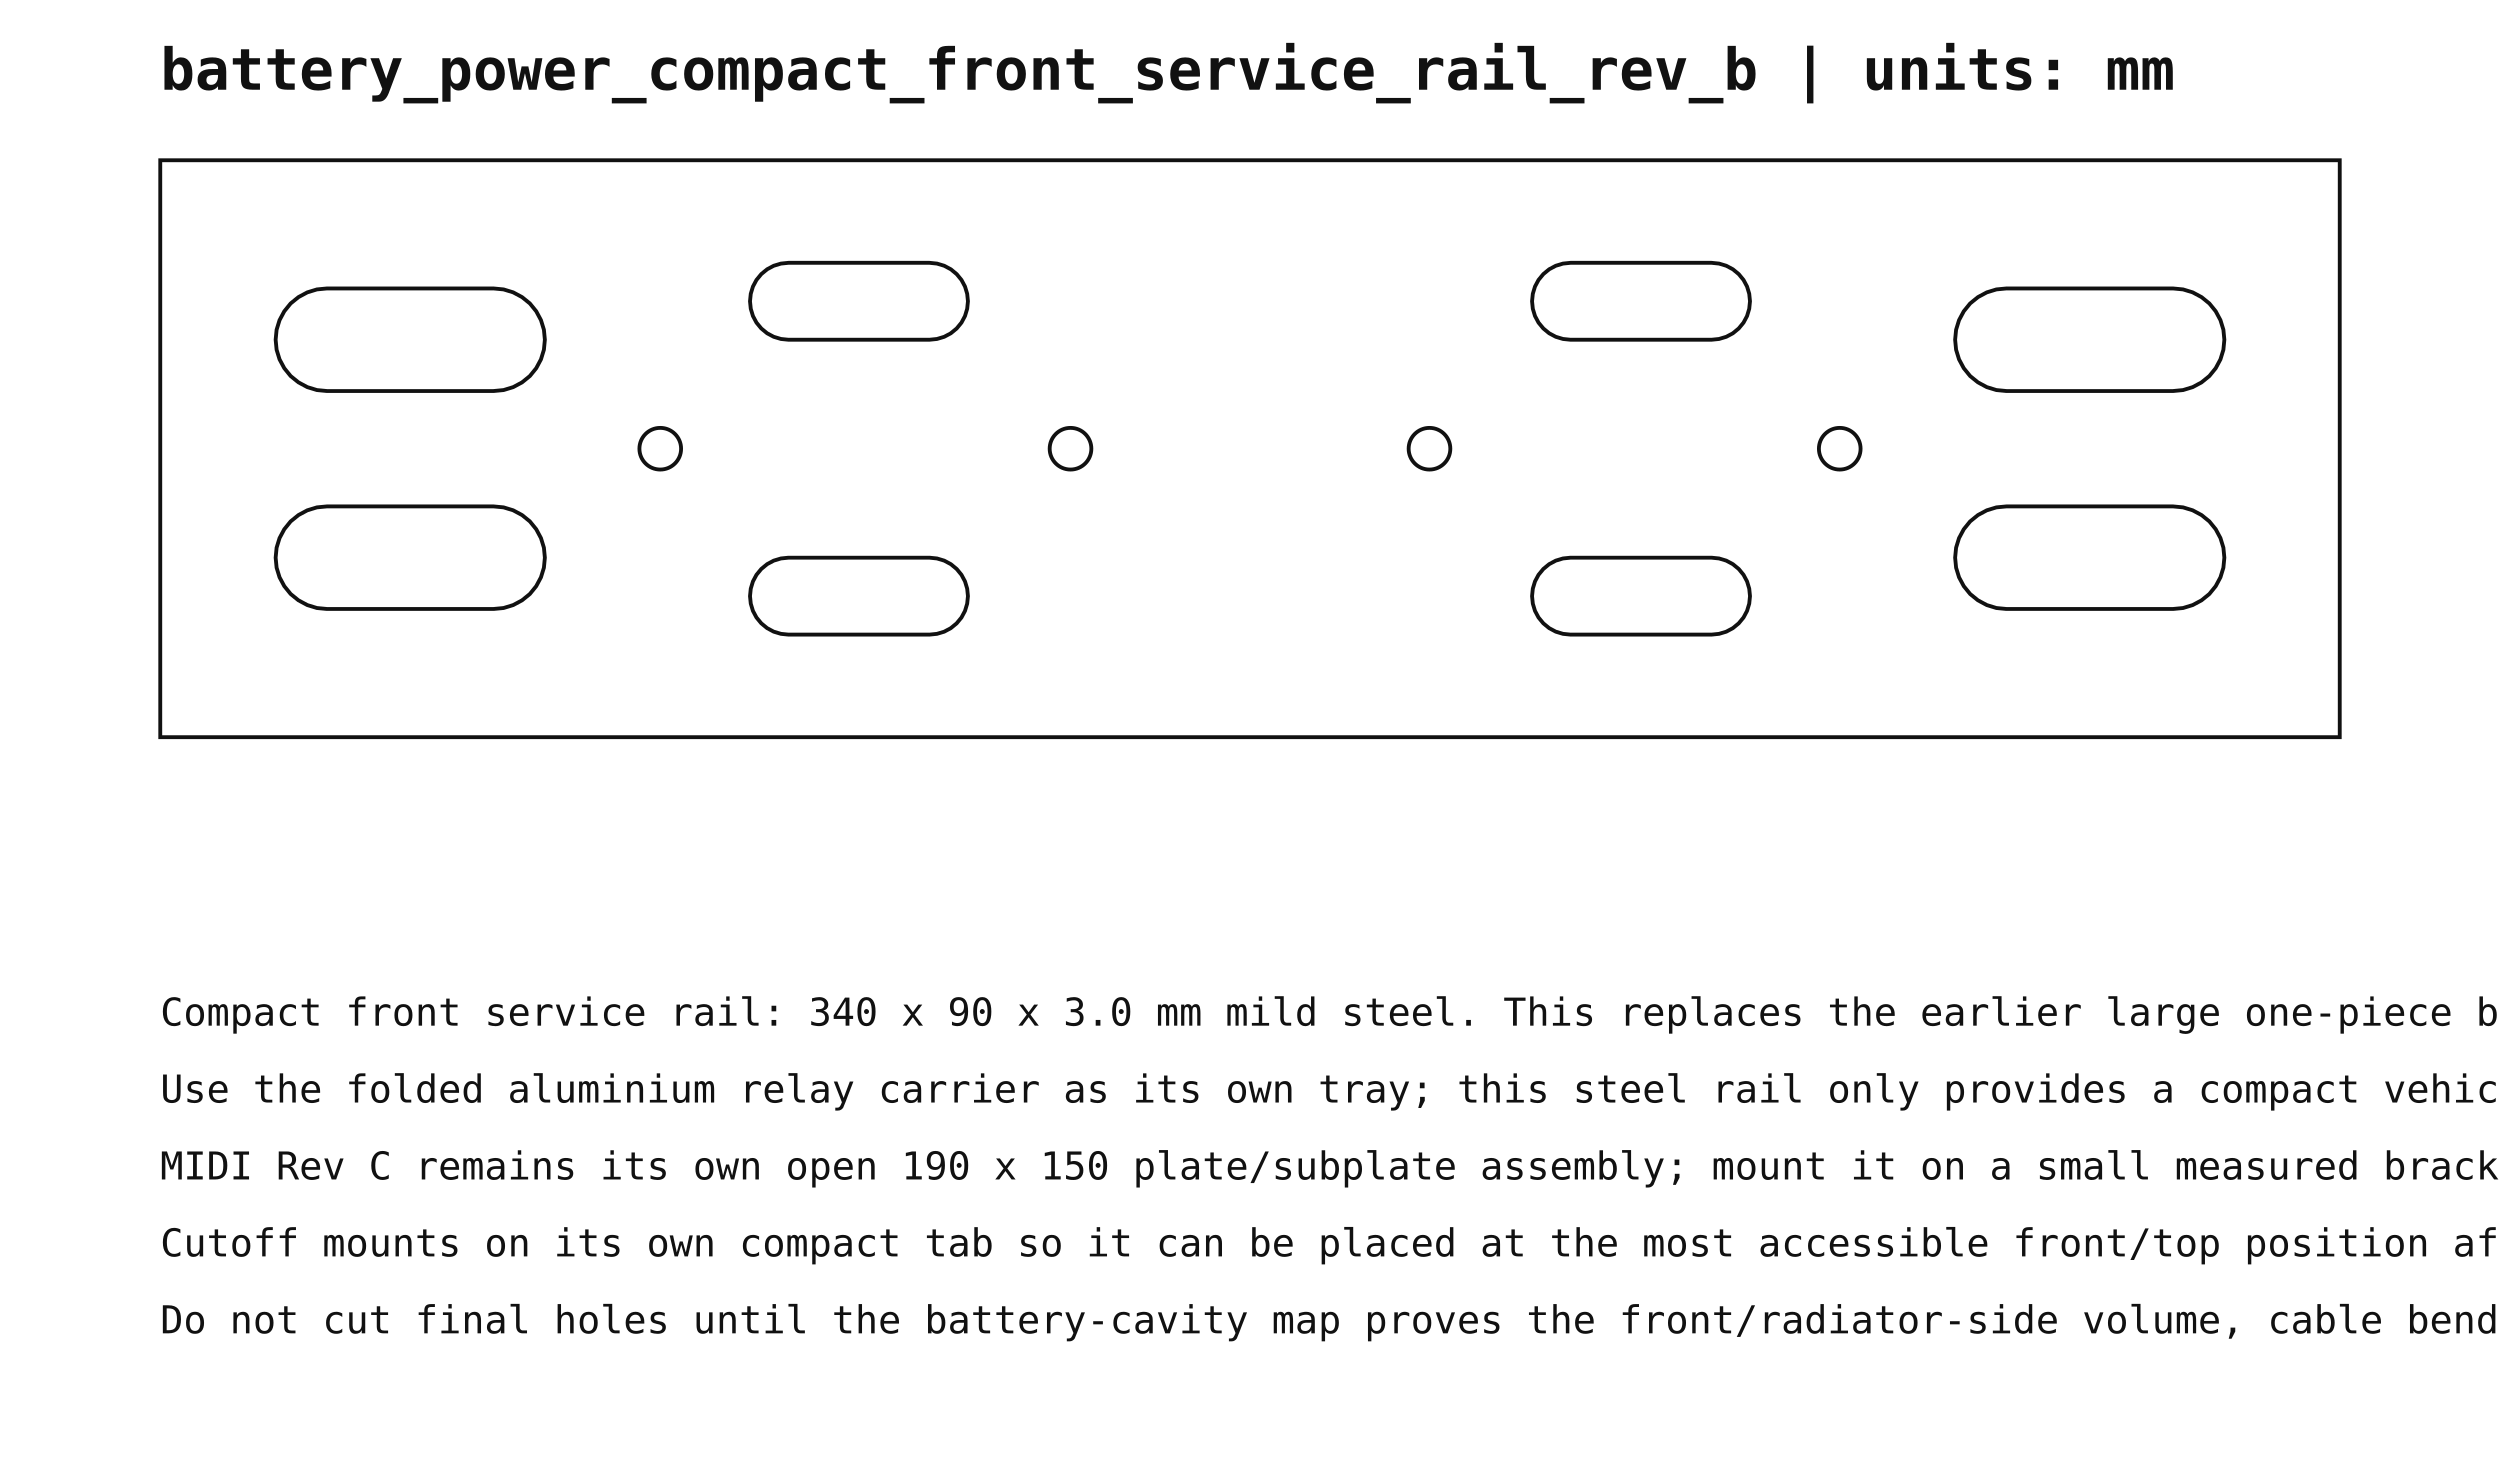
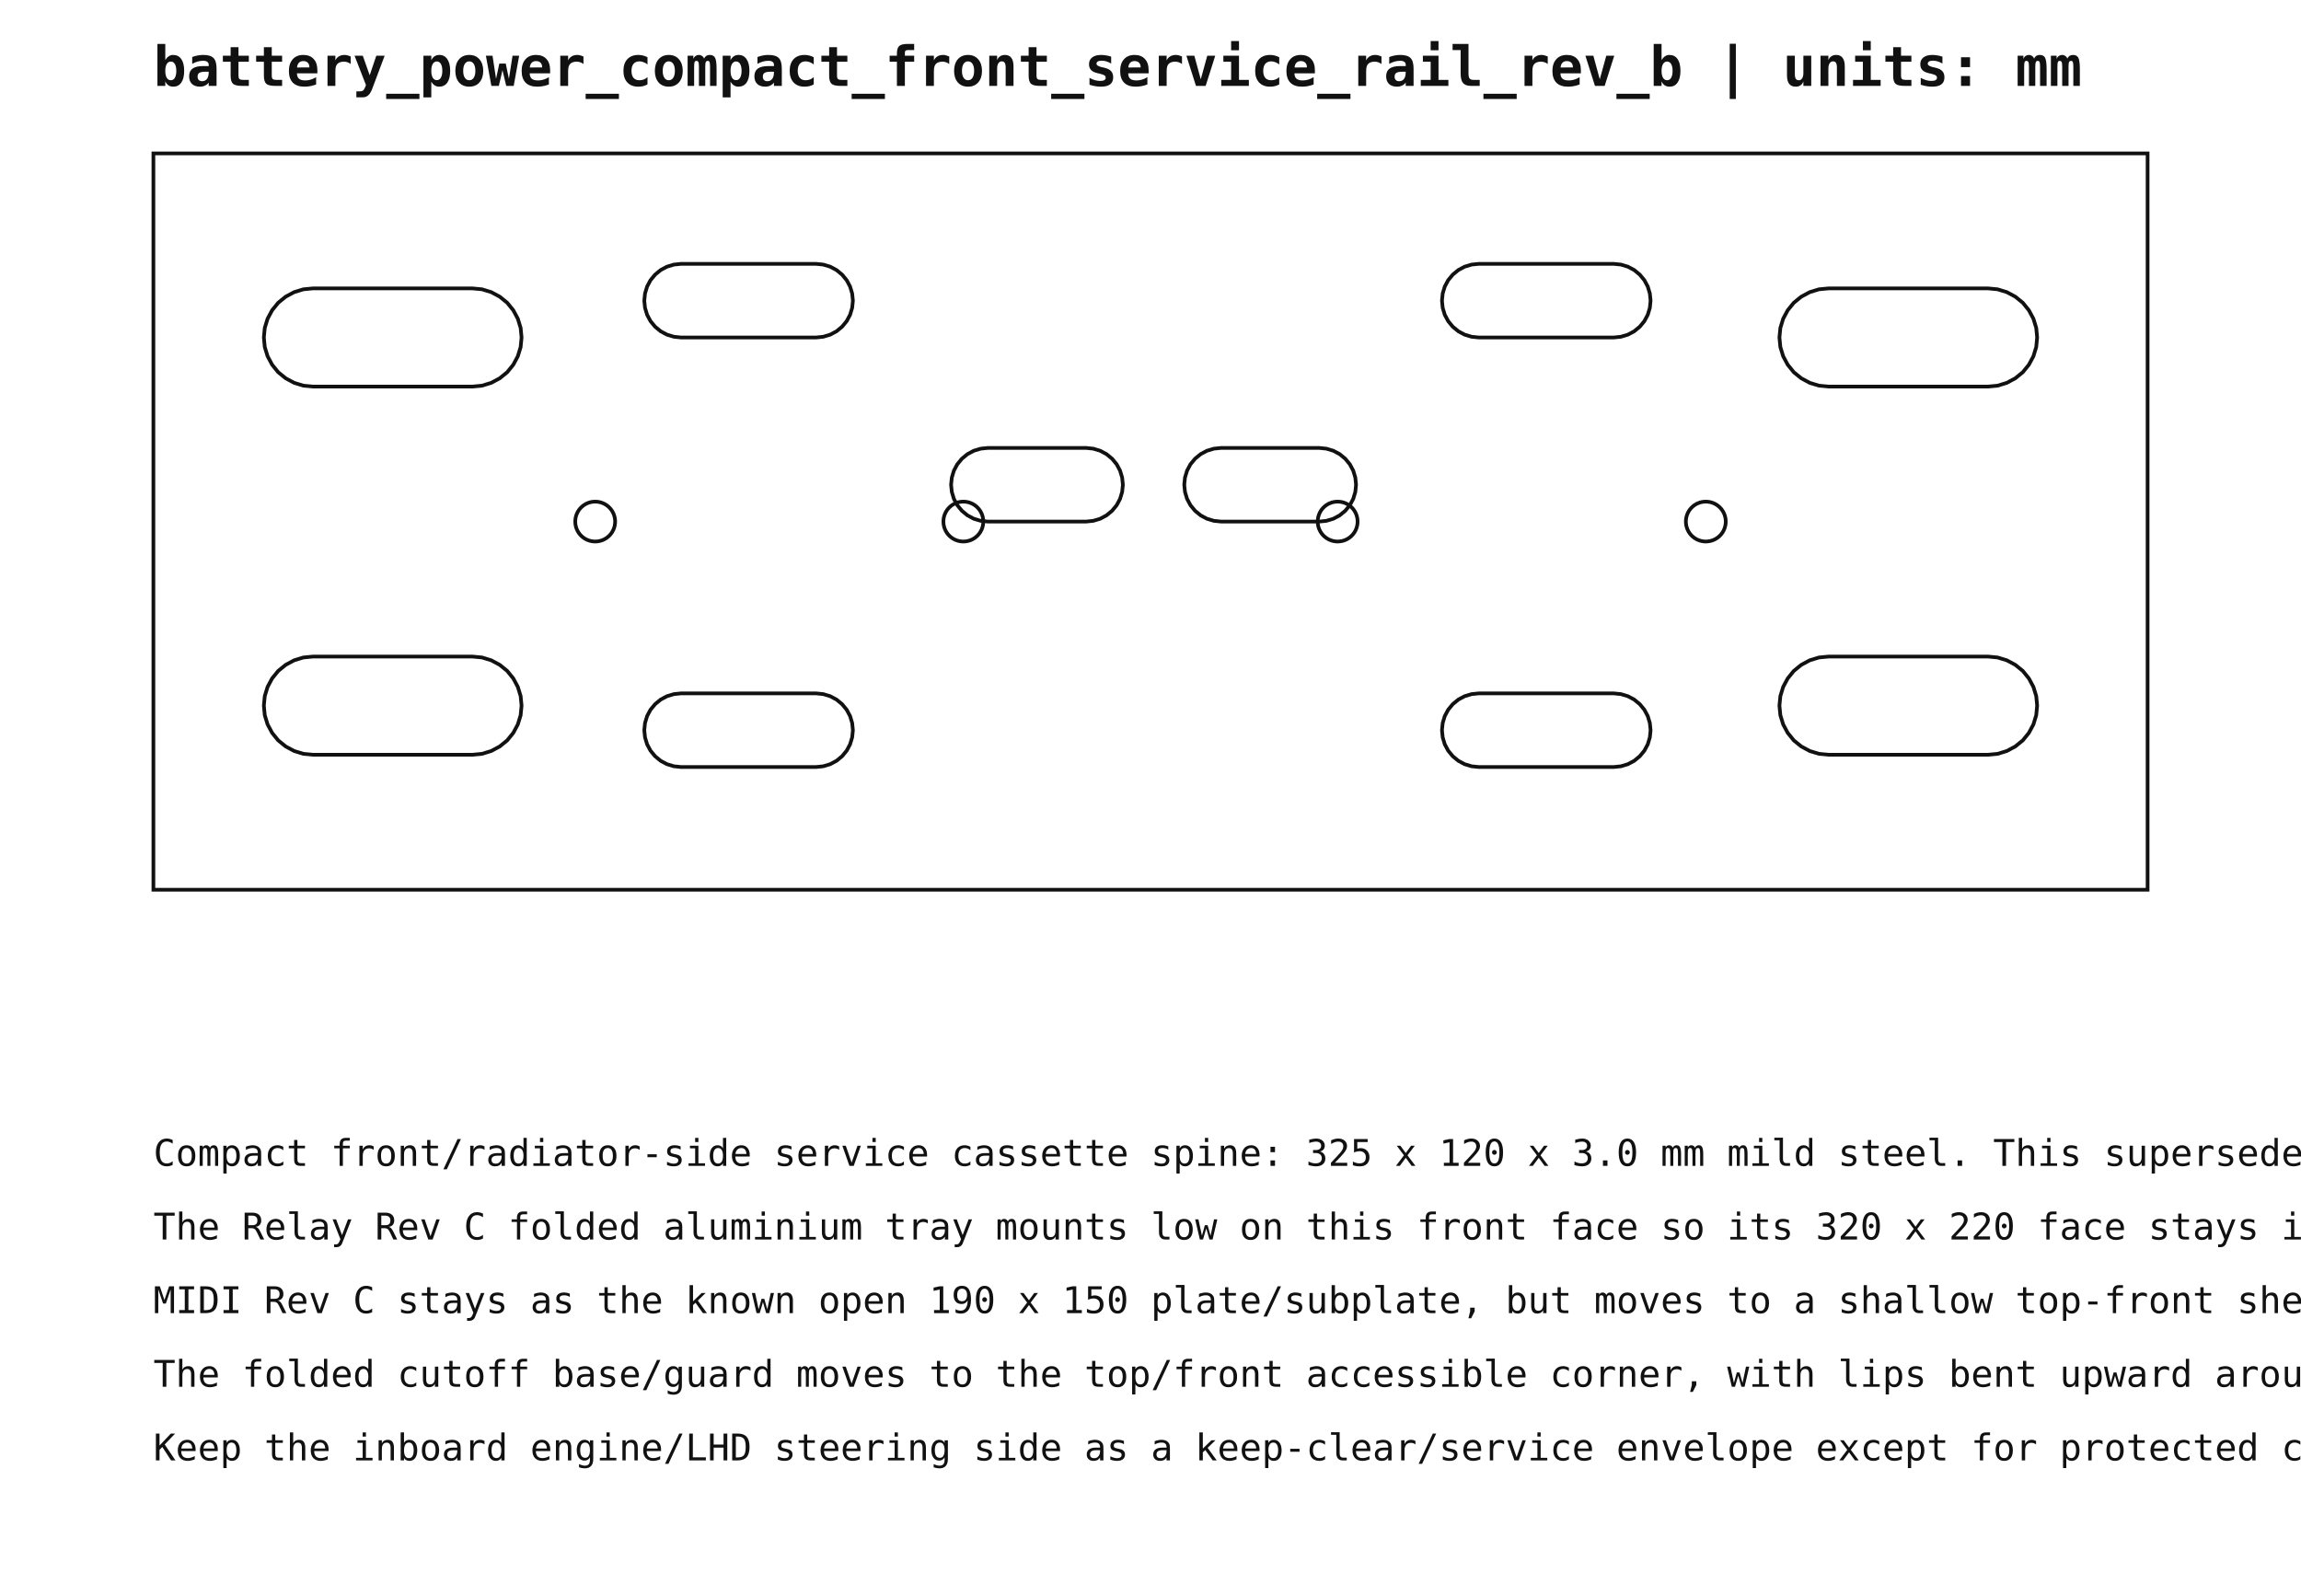
- <svg xmlns="http://www.w3.org/2000/svg" width="390mm" height="230mm" viewBox="0 0 390 230">
+ <svg xmlns="http://www.w3.org/2000/svg" width="375mm" height="260mm" viewBox="0 0 375 260">
  <style>
    .cut { fill: none; stroke: #111; stroke-width: 0.6; }
    .aux { fill: none; stroke: #666; stroke-width: 0.35; }
    .bend { stroke: #0b5fff; stroke-width: 0.4; stroke-dasharray: 3 2; }
    .title { font: 700 9px monospace; fill: #111; }
    .note { font: 6px monospace; fill: #111; }
  </style>
  <text x="25" y="14" class="title">battery_power_compact_front_service_rail_rev_b  |  units: mm</text>
  <g transform="translate(25,25)">
-     <polygon class="cut" points="0,0 340,0 340,90 0,90" />
-     <polygon class="cut" points="18,28 18.15,26.44 18.61,24.94 19.35,23.56 20.34,22.34 21.56,21.35 22.94,20.61 24.44,20.15 26,20 52,20 53.56,20.15 55.06,20.61 56.44,21.35 57.66,22.34 58.65,23.56 59.39,24.94 59.85,26.44 60,28 60,28 59.85,29.56 59.39,31.06 58.65,32.44 57.66,33.66 56.44,34.65 55.06,35.39 53.56,35.85 52,36 26,36 24.44,35.85 22.94,35.39 21.56,34.65 20.34,33.66 19.35,32.44 18.61,31.06 18.15,29.56 18,28" />
-     <polygon class="cut" points="280,28 280.15,26.44 280.61,24.94 281.35,23.56 282.34,22.34 283.56,21.35 284.94,20.61 286.44,20.15 288,20 314,20 315.56,20.15 317.06,20.61 318.44,21.35 319.66,22.34 320.65,23.56 321.39,24.94 321.85,26.44 322,28 322,28 321.85,29.56 321.39,31.06 320.65,32.44 319.66,33.66 318.44,34.65 317.06,35.39 315.56,35.85 314,36 288,36 286.44,35.85 284.94,35.39 283.56,34.65 282.34,33.66 281.35,32.44 280.61,31.06 280.15,29.56 280,28" />
-     <polygon class="cut" points="18,62 18.15,60.44 18.61,58.94 19.35,57.56 20.34,56.34 21.56,55.35 22.94,54.61 24.44,54.15 26,54 52,54 53.56,54.15 55.06,54.61 56.44,55.35 57.66,56.34 58.65,57.56 59.39,58.94 59.85,60.44 60,62 60,62 59.85,63.56 59.39,65.06 58.65,66.44 57.66,67.66 56.44,68.65 55.06,69.39 53.56,69.85 52,70 26,70 24.44,69.85 22.94,69.39 21.56,68.65 20.34,67.66 19.35,66.44 18.61,65.06 18.15,63.56 18,62" />
-     <polygon class="cut" points="280,62 280.15,60.44 280.61,58.94 281.35,57.56 282.34,56.34 283.56,55.35 284.94,54.61 286.44,54.15 288,54 314,54 315.56,54.15 317.06,54.61 318.44,55.35 319.66,56.34 320.65,57.56 321.39,58.94 321.85,60.44 322,62 322,62 321.85,63.56 321.39,65.06 320.65,66.44 319.66,67.66 318.44,68.65 317.06,69.39 315.56,69.85 314,70 288,70 286.44,69.85 284.94,69.39 283.56,68.65 282.34,67.66 281.35,66.44 280.61,65.06 280.15,63.56 280,62" />
-     <polygon class="cut" points="92,22 92.12,20.83 92.46,19.7 93.01,18.67 93.76,17.76 94.67,17.01 95.7,16.46 96.83,16.12 98,16 120,16 121.17,16.12 122.3,16.46 123.33,17.01 124.24,17.76 124.99,18.67 125.54,19.7 125.88,20.83 126,22 126,22 125.88,23.17 125.54,24.3 124.99,25.33 124.24,26.24 123.33,26.99 122.3,27.54 121.17,27.88 120,28 98,28 96.83,27.88 95.7,27.54 94.67,26.99 93.76,26.24 93.01,25.33 92.46,24.3 92.12,23.17 92,22" />
-     <polygon class="cut" points="214,22 214.12,20.83 214.46,19.7 215.01,18.67 215.76,17.76 216.67,17.01 217.7,16.46 218.83,16.12 220,16 242,16 243.17,16.12 244.3,16.46 245.33,17.01 246.24,17.76 246.99,18.67 247.54,19.7 247.88,20.83 248,22 248,22 247.88,23.17 247.54,24.3 246.99,25.33 246.24,26.24 245.33,26.99 244.3,27.54 243.17,27.88 242,28 220,28 218.83,27.88 217.7,27.54 216.67,26.99 215.76,26.24 215.01,25.33 214.46,24.3 214.12,23.17 214,22" />
-     <polygon class="cut" points="92,68 92.12,66.83 92.46,65.7 93.01,64.67 93.76,63.76 94.67,63.01 95.7,62.46 96.83,62.12 98,62 120,62 121.17,62.12 122.3,62.46 123.33,63.01 124.24,63.76 124.99,64.67 125.54,65.7 125.88,66.83 126,68 126,68 125.88,69.17 125.54,70.3 124.99,71.33 124.24,72.24 123.33,72.99 122.3,73.54 121.17,73.88 120,74 98,74 96.83,73.88 95.7,73.54 94.67,72.99 93.76,72.24 93.01,71.33 92.46,70.3 92.12,69.17 92,68" />
-     <polygon class="cut" points="214,68 214.12,66.83 214.46,65.7 215.01,64.67 215.76,63.76 216.67,63.01 217.7,62.46 218.83,62.12 220,62 242,62 243.17,62.12 244.3,62.46 245.33,63.01 246.24,63.76 246.99,64.67 247.54,65.7 247.88,66.83 248,68 248,68 247.88,69.17 247.54,70.3 246.99,71.33 246.24,72.24 245.33,72.99 244.3,73.54 243.17,73.88 242,74 220,74 218.83,73.88 217.7,73.54 216.67,72.99 215.76,72.24 215.01,71.33 214.46,70.3 214.12,69.17 214,68" />
-     <circle class="cut" cx="78" cy="45" r="3.25" />
-     <circle class="cut" cx="142" cy="45" r="3.25" />
-     <circle class="cut" cx="198" cy="45" r="3.25" />
-     <circle class="cut" cx="262" cy="45" r="3.25" />
+     <polygon class="cut" points="0,0 325,0 325,120 0,120" />
+     <polygon class="cut" points="18,30 18.15,28.44 18.61,26.94 19.35,25.56 20.34,24.34 21.56,23.35 22.94,22.61 24.44,22.15 26,22 52,22 53.56,22.15 55.06,22.61 56.44,23.35 57.66,24.34 58.65,25.56 59.39,26.94 59.85,28.44 60,30 60,30 59.85,31.56 59.39,33.06 58.65,34.44 57.66,35.66 56.44,36.65 55.06,37.39 53.56,37.85 52,38 26,38 24.44,37.85 22.94,37.39 21.56,36.65 20.34,35.66 19.35,34.44 18.61,33.06 18.15,31.56 18,30" />
+     <polygon class="cut" points="265,30 265.15,28.44 265.61,26.94 266.35,25.56 267.34,24.34 268.56,23.35 269.94,22.61 271.44,22.15 273,22 299,22 300.56,22.15 302.06,22.61 303.44,23.35 304.66,24.34 305.65,25.56 306.39,26.94 306.85,28.44 307,30 307,30 306.85,31.56 306.39,33.06 305.65,34.44 304.66,35.66 303.44,36.65 302.06,37.39 300.56,37.85 299,38 273,38 271.44,37.85 269.94,37.39 268.56,36.65 267.34,35.66 266.35,34.44 265.61,33.06 265.15,31.56 265,30" />
+     <polygon class="cut" points="18,90 18.15,88.44 18.61,86.94 19.35,85.56 20.34,84.34 21.56,83.35 22.94,82.61 24.44,82.15 26,82 52,82 53.56,82.15 55.06,82.61 56.44,83.35 57.66,84.34 58.65,85.56 59.39,86.94 59.85,88.44 60,90 60,90 59.85,91.56 59.39,93.06 58.65,94.44 57.66,95.66 56.44,96.65 55.06,97.39 53.56,97.85 52,98 26,98 24.44,97.85 22.94,97.39 21.56,96.65 20.34,95.66 19.35,94.44 18.61,93.06 18.15,91.56 18,90" />
+     <polygon class="cut" points="265,90 265.15,88.44 265.61,86.94 266.35,85.56 267.34,84.34 268.56,83.35 269.94,82.61 271.44,82.15 273,82 299,82 300.56,82.15 302.06,82.61 303.44,83.35 304.66,84.34 305.65,85.56 306.39,86.94 306.85,88.44 307,90 307,90 306.85,91.56 306.39,93.06 305.65,94.44 304.66,95.66 303.44,96.65 302.06,97.39 300.56,97.85 299,98 273,98 271.44,97.85 269.94,97.39 268.56,96.65 267.34,95.66 266.35,94.44 265.61,93.06 265.15,91.56 265,90" />
+     <polygon class="cut" points="80,24 80.12,22.83 80.46,21.7 81.01,20.67 81.76,19.76 82.67,19.01 83.7,18.46 84.83,18.12 86,18 108,18 109.17,18.12 110.3,18.46 111.33,19.01 112.24,19.76 112.99,20.67 113.54,21.7 113.88,22.83 114,24 114,24 113.88,25.17 113.54,26.3 112.99,27.33 112.24,28.24 111.33,28.99 110.3,29.54 109.17,29.88 108,30 86,30 84.83,29.88 83.7,29.54 82.67,28.99 81.76,28.24 81.01,27.33 80.46,26.3 80.12,25.17 80,24" />
+     <polygon class="cut" points="210,24 210.12,22.83 210.46,21.7 211.01,20.67 211.76,19.76 212.67,19.01 213.7,18.46 214.83,18.12 216,18 238,18 239.17,18.12 240.3,18.46 241.33,19.01 242.24,19.76 242.99,20.67 243.54,21.7 243.88,22.83 244,24 244,24 243.88,25.17 243.54,26.3 242.99,27.33 242.24,28.24 241.33,28.99 240.3,29.54 239.17,29.88 238,30 216,30 214.83,29.88 213.7,29.54 212.67,28.99 211.76,28.24 211.01,27.33 210.46,26.3 210.12,25.17 210,24" />
+     <polygon class="cut" points="80,94 80.12,92.83 80.46,91.7 81.01,90.67 81.76,89.76 82.67,89.01 83.7,88.46 84.83,88.12 86,88 108,88 109.17,88.12 110.3,88.46 111.33,89.01 112.24,89.76 112.99,90.67 113.54,91.7 113.88,92.83 114,94 114,94 113.88,95.17 113.54,96.3 112.99,97.33 112.24,98.24 111.33,98.99 110.3,99.54 109.17,99.88 108,100 86,100 84.83,99.88 83.7,99.54 82.67,98.99 81.76,98.24 81.01,97.33 80.46,96.3 80.12,95.17 80,94" />
+     <polygon class="cut" points="210,94 210.12,92.83 210.46,91.7 211.01,90.67 211.76,89.76 212.67,89.01 213.7,88.46 214.83,88.12 216,88 238,88 239.17,88.12 240.3,88.46 241.33,89.01 242.24,89.76 242.99,90.67 243.54,91.7 243.88,92.83 244,94 244,94 243.88,95.17 243.54,96.3 242.99,97.33 242.24,98.24 241.33,98.99 240.3,99.54 239.17,99.88 238,100 216,100 214.83,99.88 213.7,99.54 212.67,98.99 211.76,98.24 211.01,97.33 210.46,96.3 210.12,95.17 210,94" />
+     <polygon class="cut" points="130,54 130.12,52.83 130.46,51.7 131.01,50.67 131.76,49.76 132.67,49.01 133.7,48.46 134.83,48.12 136,48 152,48 153.17,48.12 154.3,48.46 155.33,49.01 156.24,49.76 156.99,50.67 157.54,51.7 157.88,52.83 158,54 158,54 157.88,55.17 157.54,56.3 156.99,57.33 156.24,58.24 155.33,58.99 154.3,59.54 153.17,59.88 152,60 136,60 134.83,59.88 133.7,59.54 132.67,58.99 131.76,58.24 131.01,57.33 130.46,56.3 130.12,55.17 130,54" />
+     <polygon class="cut" points="168,54 168.12,52.83 168.46,51.7 169.01,50.67 169.76,49.76 170.67,49.01 171.7,48.46 172.83,48.12 174,48 190,48 191.17,48.12 192.3,48.46 193.33,49.01 194.24,49.76 194.99,50.67 195.54,51.7 195.88,52.83 196,54 196,54 195.88,55.17 195.54,56.3 194.99,57.33 194.24,58.24 193.33,58.99 192.3,59.54 191.17,59.88 190,60 174,60 172.83,59.88 171.7,59.54 170.67,58.99 169.76,58.24 169.01,57.33 168.46,56.3 168.12,55.17 168,54" />
+     <circle class="cut" cx="72" cy="60" r="3.25" />
+     <circle class="cut" cx="132" cy="60" r="3.25" />
+     <circle class="cut" cx="193" cy="60" r="3.25" />
+     <circle class="cut" cx="253" cy="60" r="3.25" />
  </g>
-   <text x="25" y="160" class="note">Compact front service rail: 340 x 90 x 3.0 mm mild steel. This replaces the earlier large one-piece backplane.</text>
-   <text x="25" y="172" class="note">Use the folded aluminium relay carrier as its own tray; this steel rail only provides a compact vehicle-side pickup/brace if the front cavity map proves room.</text>
-   <text x="25" y="184" class="note">MIDI Rev C remains its own open 190 x 150 plate/subplate assembly; mount it on a small measured bracket or rails, not on a shared large backplane.</text>
-   <text x="25" y="196" class="note">Cutoff mounts on its own compact tab so it can be placed at the most accessible front/top position after cavity mapping.</text>
-   <text x="25" y="208" class="note">Do not cut final holes until the battery-cavity map proves the front/radiator-side volume, cable bend radius, and LHD clearance.</text>
+   <text x="25" y="190" class="note">Compact front/radiator-side service cassette spine: 325 x 120 x 3.0 mm mild steel. This supersedes the earlier large side/backplane route.</text>
+   <text x="25" y="202" class="note">The Relay Rev C folded aluminium tray mounts low on this front face so its 320 x 220 face stays inside the battery width envelope as far as practical.</text>
+   <text x="25" y="214" class="note">MIDI Rev C stays as the known open 190 x 150 plate/subplate, but moves to a shallow top-front shelf/tab rather than the inboard engine side.</text>
+   <text x="25" y="226" class="note">The folded cutoff base/guard moves to the top/front accessible corner, with lips bent upward around the switch/terminal side rather than downward as hidden stiffeners.</text>
+   <text x="25" y="238" class="note">Keep the inboard engine/LHD steering side as a keep-clear/service envelope except for protected cable clips. Do not cut final holes until the battery-cavity map proves radiator, hose, steering, bonnet, and cable-bend clearance.</text>
</svg>
